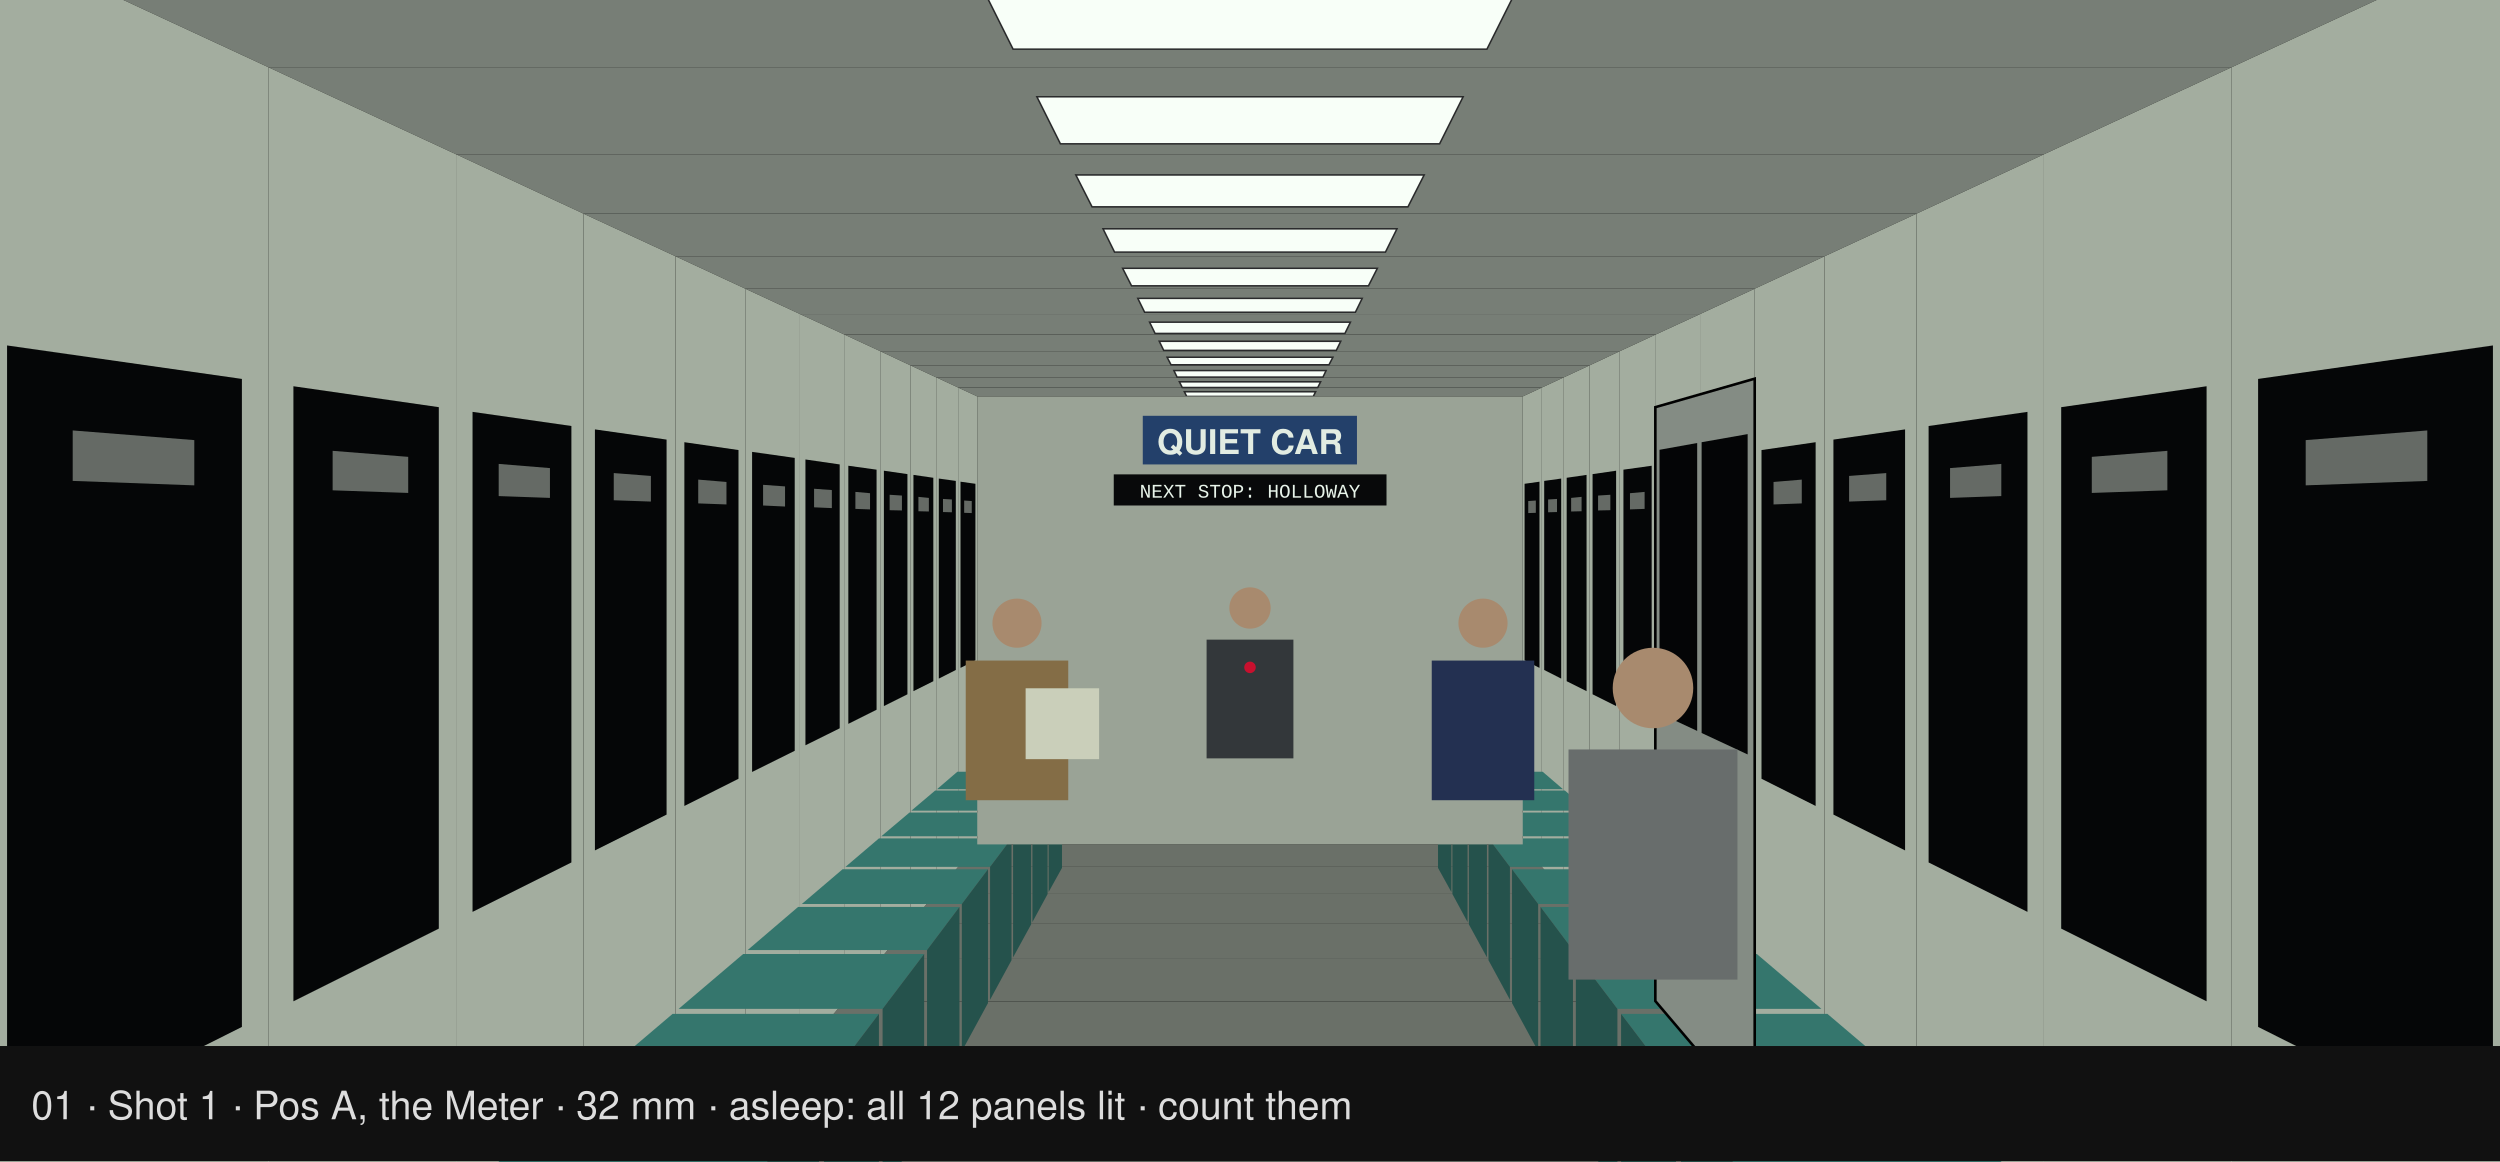
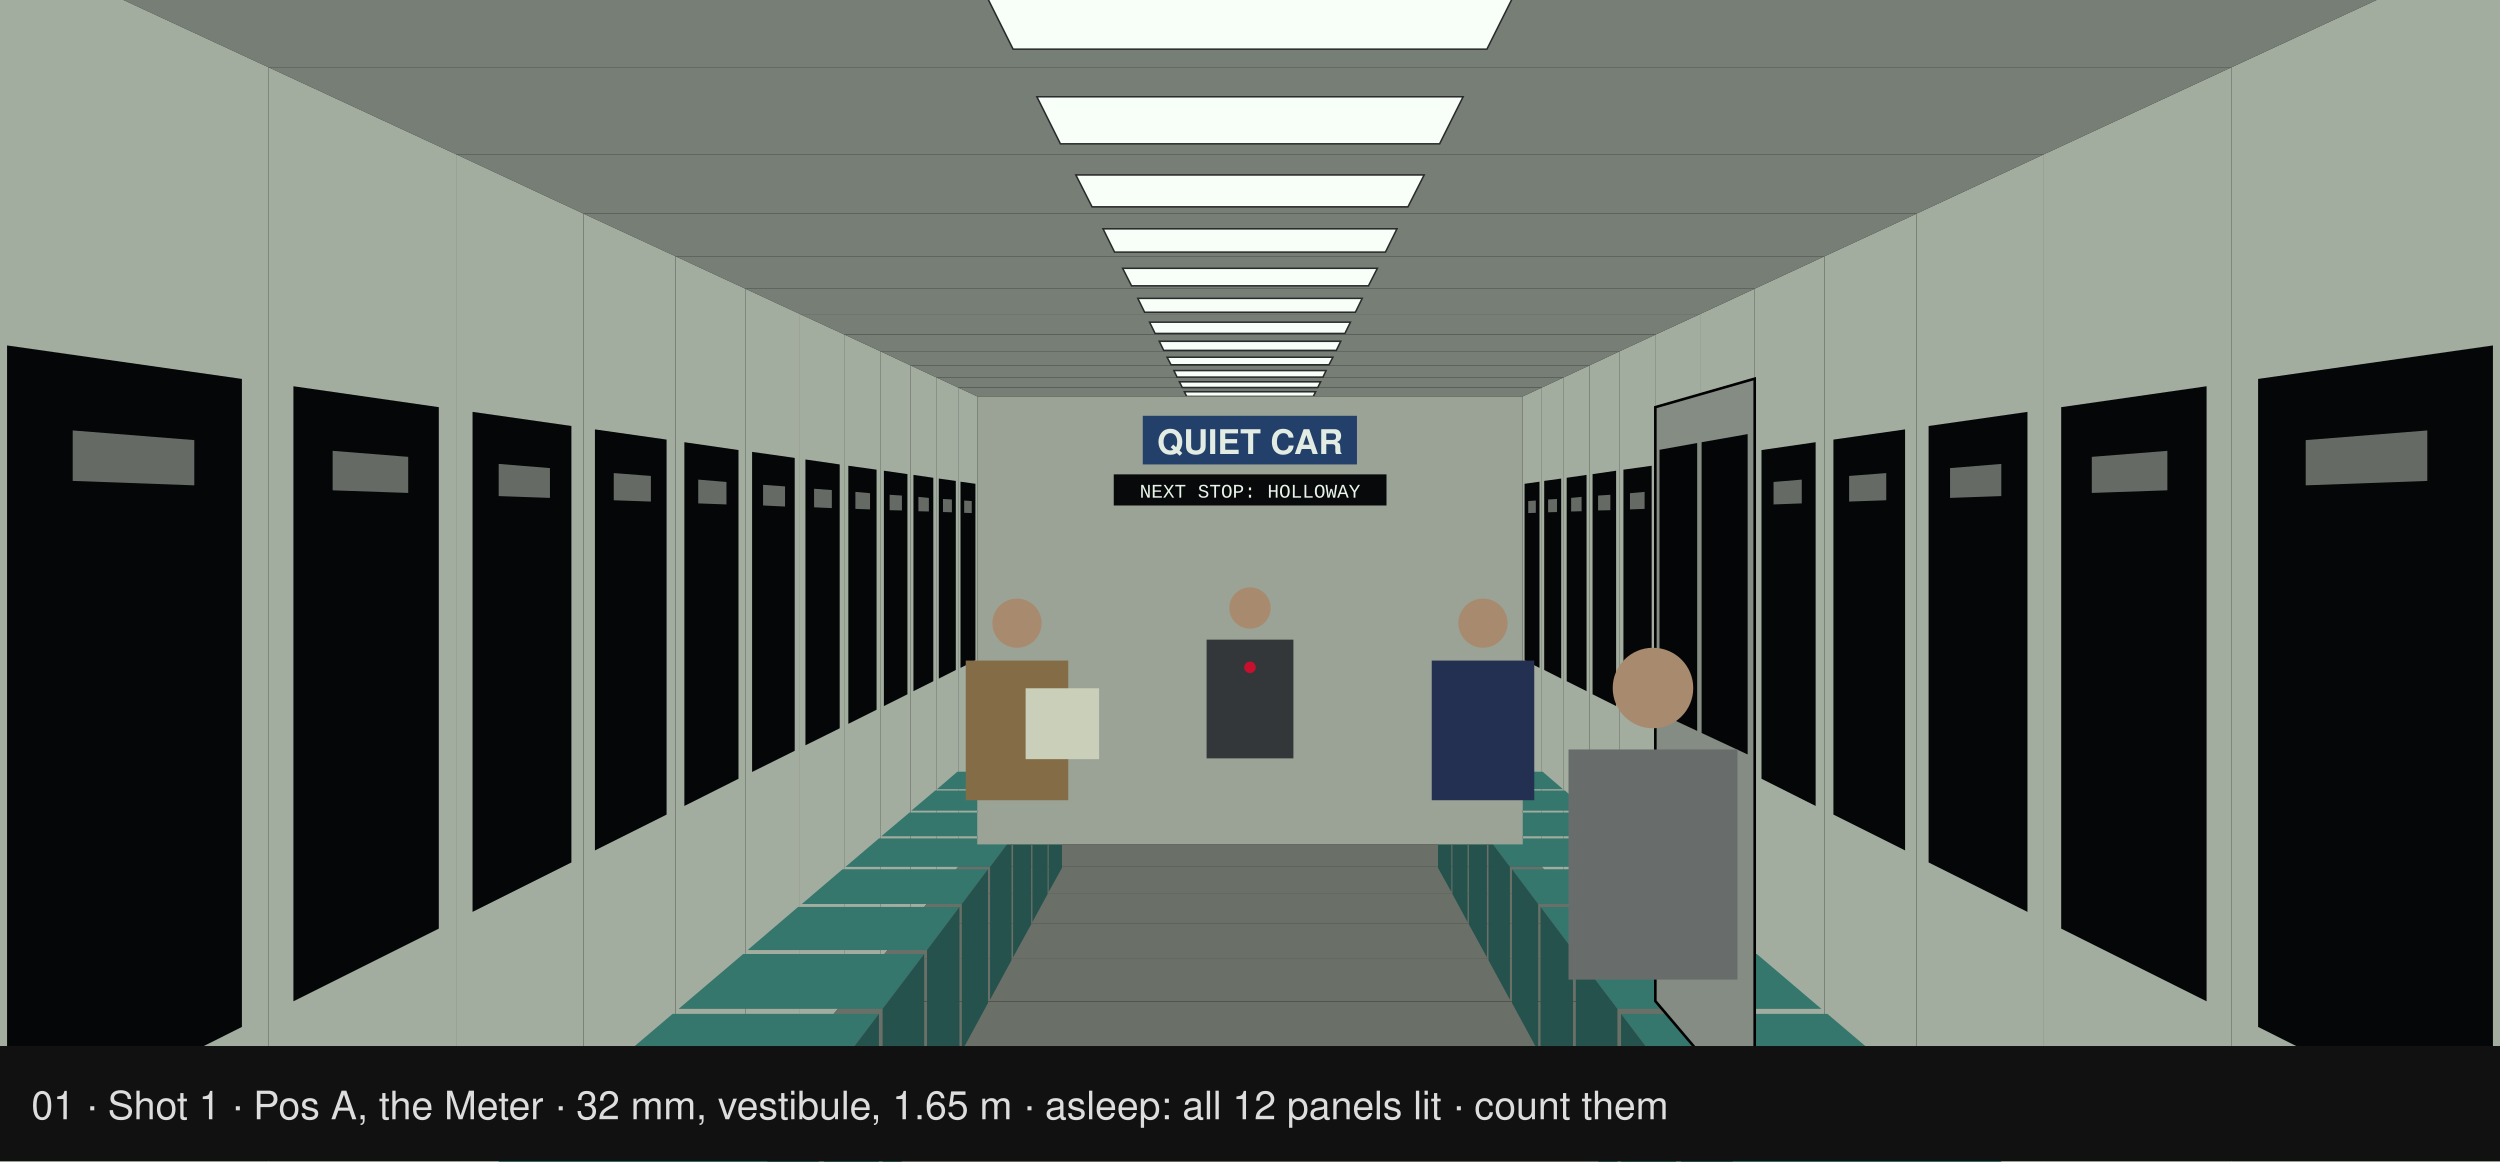
<svg xmlns="http://www.w3.org/2000/svg" viewBox="0 0 956 444" width="956" height="444">
  <defs>
    <radialGradient id="phone">
      <stop offset="0" stop-color="#9cc4ff" stop-opacity="0.9" />
      <stop offset="1" stop-color="#9cc4ff" stop-opacity="0" />
    </radialGradient>
    <radialGradient id="phoneface" cx="0.5" cy="1" r="0.9">
      <stop offset="0" stop-color="#a9cbff" stop-opacity="0.75" />
      <stop offset="1" stop-color="#a9cbff" stop-opacity="0" />
    </radialGradient>
    <linearGradient id="topdown" x1="0" y1="0" x2="0" y2="1">
      <stop offset="0" stop-color="#fff" stop-opacity="0.55" />
      <stop offset="1" stop-color="#fff" stop-opacity="0" />
    </linearGradient>
    <radialGradient id="lamp" cx="0.5" cy="0" r="1">
      <stop offset="0" stop-color="#e6f6f8" stop-opacity="0.95" />
      <stop offset="0.6" stop-color="#9fb8bd" stop-opacity="0.25" />
      <stop offset="1" stop-color="#000" stop-opacity="0" />
    </radialGradient>
  </defs>
  <g>
    <rect width="956" height="400" fill="#000" />
    <polygon points="366.4,331.5 589.6,331.5 582.3,322.9 373.7,322.9" fill="#6a7068" />
    <polygon points="366.4,148.2 589.6,148.2 582.3,151.6 373.7,151.6" fill="#777e76" />
    <polygon points="366.4,331.5 366.4,148.2 373.7,151.6 373.7,322.9" fill="#a3ad9f" />
    <polygon points="367.3,255.4 367.3,184.2 373.0,185.0 373.0,252.5" fill="#050607" />
    <polygon points="368.7,196.1 368.7,191.4 371.6,191.6 371.6,196.2" fill="#656a65" />
    <polygon points="589.6,331.5 589.6,148.2 582.3,151.6 582.3,322.9" fill="#a3ad9f" />
    <polygon points="588.7,255.4 588.7,184.2 583.0,185.0 583.0,252.5" fill="#050607" />
    <polygon points="587.3,196.1 587.3,191.4 584.4,191.6 584.4,196.2" fill="#656a65" />
    <polygon points="452.9,149.8 503.1,149.8 502.2,151.6 453.8,151.6" fill="#f8fff8" stroke="#2a2b2c" stroke-width="0.6" />
    <polygon points="358.0,341.5 598.0,341.5 589.6,331.5 366.4,331.5" fill="#6a7068" />
    <polygon points="358.0,144.3 598.0,144.3 589.6,148.2 366.4,148.2" fill="#777e76" />
    <polygon points="358.0,341.5 358.0,144.3 366.4,148.2 366.4,331.5" fill="#a3ad9f" />
    <polygon points="359.0,259.5 359.0,183.0 365.5,183.9 365.5,256.2" fill="#050607" />
    <polygon points="360.6,195.8 360.6,190.8 364.0,191.0 364.0,195.9" fill="#656a65" />
    <polygon points="598.0,341.5 598.0,144.3 589.6,148.2 589.6,331.5" fill="#a3ad9f" />
    <polygon points="597.0,259.5 597.0,183.0 590.5,183.9 590.5,256.2" fill="#050607" />
    <polygon points="595.4,195.8 595.4,190.8 592.0,191.0 592.0,195.9" fill="#656a65" />
    <polygon points="358.3,301.8 401.0,301.8 406.1,295.1 366.1,295.1" fill="#35766d" />
    <polygon points="401.0,341.1 401.0,301.8 406.1,295.1 406.1,331.9" fill="#25524c" />
    <polygon points="597.7,301.8 555.0,301.8 549.9,295.1 589.9,295.1" fill="#35766d" />
    <polygon points="555.0,341.1 555.0,301.8 549.9,295.1 549.9,331.9" fill="#25524c" />
    <polygon points="451.0,146.0 505.0,146.0 503.9,148.2 452.1,148.2" fill="#f8fff8" stroke="#2a2b2c" stroke-width="0.6" />
    <polygon points="348.1,353.0 607.9,353.0 598.0,341.5 358.0,341.5" fill="#6a7068" />
    <polygon points="348.1,139.7 607.9,139.7 598.0,144.3 358.0,144.3" fill="#777e76" />
    <polygon points="348.1,353.0 348.1,139.7 358.0,144.3 358.0,341.5" fill="#a3ad9f" />
    <polygon points="349.3,264.3 349.3,181.6 356.9,182.7 356.9,260.5" fill="#050607" />
    <polygon points="351.2,195.5 351.2,190.0 355.2,190.4 355.2,195.6" fill="#656a65" />
    <polygon points="607.9,353.0 607.9,139.7 598.0,144.3 598.0,341.5" fill="#a3ad9f" />
    <polygon points="606.7,264.3 606.7,181.6 599.1,182.7 599.1,260.5" fill="#050607" />
    <polygon points="604.8,195.5 604.8,190.0 600.8,190.4 600.8,195.6" fill="#656a65" />
    <polygon points="348.5,310.0 394.8,310.0 400.6,302.3 357.6,302.3" fill="#35766d" />
    <polygon points="394.8,352.6 394.8,310.0 400.6,302.3 400.6,341.9" fill="#25524c" />
    <polygon points="607.5,310.0 561.2,310.0 555.4,302.3 598.4,302.3" fill="#35766d" />
    <polygon points="561.2,352.6 561.2,310.0 555.4,302.3 555.4,341.9" fill="#25524c" />
    <polygon points="448.9,141.7 507.1,141.7 505.9,144.2 450.1,144.2" fill="#f8fff8" stroke="#2a2b2c" stroke-width="0.6" />
    <polygon points="336.6,366.7 619.4,366.7 607.9,353.0 348.1,353.0" fill="#6a7068" />
    <polygon points="336.6,134.3 619.4,134.3 607.9,139.7 348.1,139.7" fill="#777e76" />
    <polygon points="336.6,366.7 336.6,134.3 348.1,139.7 348.1,353.0" fill="#a3ad9f" />
    <polygon points="338.0,270.0 338.0,180.0 347.0,181.3 347.0,265.5" fill="#050607" />
    <polygon points="340.2,195.1 340.2,189.2 344.9,189.5 344.9,195.2" fill="#656a65" />
    <polygon points="619.4,366.7 619.4,134.3 607.9,139.7 607.9,353.0" fill="#a3ad9f" />
    <polygon points="618.0,270.0 618.0,180.0 609.0,181.3 609.0,265.5" fill="#050607" />
    <polygon points="615.8,195.1 615.8,189.2 611.1,189.5 611.1,195.2" fill="#656a65" />
    <polygon points="337.0,319.8 387.4,319.8 394.3,310.7 347.8,310.7" fill="#35766d" />
    <polygon points="387.4,366.1 387.4,319.8 394.3,310.7 394.3,353.5" fill="#25524c" />
    <polygon points="619.0,319.8 568.6,319.8 561.7,310.7 608.2,310.7" fill="#35766d" />
    <polygon points="568.6,366.1 568.6,319.8 561.7,310.7 561.7,353.5" fill="#25524c" />
    <polygon points="446.3,136.6 509.7,136.6 508.2,139.5 447.8,139.5" fill="#f8fff8" stroke="#2a2b2c" stroke-width="0.6" />
    <polygon points="322.8,383.0 633.2,383.0 619.4,366.7 336.6,366.7" fill="#6a7068" />
    <polygon points="322.8,127.9 633.2,127.9 619.4,134.3 336.6,134.3" fill="#777e76" />
    <polygon points="322.8,383.0 322.8,127.9 336.6,134.3 336.6,366.7" fill="#a3ad9f" />
    <polygon points="324.4,276.8 324.4,178.1 335.2,179.6 335.2,271.4" fill="#050607" />
    <polygon points="327.1,194.6 327.1,188.1 332.7,188.6 332.7,194.8" fill="#656a65" />
    <polygon points="633.2,383.0 633.2,127.9 619.4,134.3 619.4,366.7" fill="#a3ad9f" />
    <polygon points="631.6,276.8 631.6,178.1 620.8,179.6 620.8,271.4" fill="#050607" />
    <polygon points="628.9,194.6 628.9,188.1 623.3,188.6 623.3,194.8" fill="#656a65" />
    <polygon points="323.3,331.5 378.6,331.5 386.8,320.6 336.1,320.6" fill="#35766d" />
    <polygon points="378.6,382.3 378.6,331.5 386.8,320.6 386.8,367.2" fill="#25524c" />
    <polygon points="632.7,331.5 577.4,331.5 569.2,320.6 619.9,320.6" fill="#35766d" />
    <polygon points="577.4,382.3 577.4,331.5 569.2,320.6 569.2,367.2" fill="#25524c" />
    <polygon points="443.3,130.5 512.7,130.5 511.0,134.0 445.0,134.0" fill="#f8fff8" stroke="#2a2b2c" stroke-width="0.6" />
    <polygon points="305.9,402.8 650.1,402.8 633.2,383.0 322.8,383.0" fill="#6a7068" />
    <polygon points="305.9,120.1 650.1,120.1 633.2,127.9 322.8,127.9" fill="#777e76" />
    <polygon points="305.9,402.8 305.9,120.1 322.8,127.9 322.8,383.0" fill="#a3ad9f" />
    <polygon points="308.0,285.0 308.0,175.7 321.1,177.6 321.1,278.5" fill="#050607" />
    <polygon points="311.3,194.0 311.3,186.9 318.1,187.4 318.1,194.3" fill="#656a65" />
    <polygon points="650.1,402.8 650.1,120.1 633.2,127.9 633.2,383.0" fill="#a3ad9f" />
    <polygon points="648.0,285.0 648.0,175.7 634.9,177.6 634.9,278.5" fill="#050607" />
    <polygon points="644.7,194.0 644.7,186.9 637.9,187.4 637.9,194.3" fill="#656a65" />
    <polygon points="306.6,345.7 367.8,345.7 377.8,332.4 322.2,332.4" fill="#35766d" />
    <polygon points="367.8,402.0 367.8,345.7 377.8,332.4 377.8,383.6" fill="#25524c" />
    <polygon points="649.4,345.7 588.2,345.7 578.2,332.4 633.8,332.4" fill="#35766d" />
    <polygon points="588.2,402.0 588.2,345.7 578.2,332.4 578.2,383.6" fill="#25524c" />
    <polygon points="439.6,123.2 516.4,123.2 514.3,127.5 441.7,127.5" fill="#f8fff8" stroke="#2a2b2c" stroke-width="0.6" />
    <polygon points="285.0,427.4 671.0,427.4 650.1,402.8 305.9,402.8" fill="#6a7068" />
    <polygon points="285.0,110.4 671.0,110.4 650.1,120.1 305.9,120.1" fill="#777e76" />
    <polygon points="285.0,427.4 285.0,110.4 305.9,120.1 305.9,402.8" fill="#a3ad9f" />
    <polygon points="287.6,295.2 287.6,172.8 303.9,175.1 303.9,287.1" fill="#050607" />
    <polygon points="291.8,193.3 291.8,185.4 300.2,186.0 300.2,193.7" fill="#656a65" />
    <polygon points="671.0,427.4 671.0,110.4 650.1,120.1 650.1,402.8" fill="#a3ad9f" />
    <polygon points="668.4,295.2 668.4,172.8 652.1,175.1 652.1,287.1" fill="#050607" />
    <polygon points="664.2,193.3 664.2,185.4 655.8,186.0 655.8,193.7" fill="#656a65" />
    <polygon points="285.9,363.3 354.5,363.3 366.9,346.8 305.2,346.8" fill="#35766d" />
    <polygon points="354.5,426.4 354.5,363.3 366.9,346.8 366.9,403.6" fill="#25524c" />
    <polygon points="670.1,363.3 601.5,363.3 589.1,346.8 650.8,346.8" fill="#35766d" />
    <polygon points="601.5,426.4 601.5,363.3 589.1,346.8 589.1,403.6" fill="#25524c" />
    <polygon points="435.1,114.1 520.9,114.1 518.3,119.4 437.7,119.4" fill="#f8fff8" stroke="#2a2b2c" stroke-width="0.6" />
    <polygon points="258.3,458.9 697.7,458.9 671.0,427.4 285.0,427.4" fill="#6a7068" />
    <polygon points="258.3,98.0 697.7,98.0 671.0,110.4 285.0,110.4" fill="#777e76" />
    <polygon points="258.3,458.9 258.3,98.0 285.0,110.4 285.0,427.4" fill="#a3ad9f" />
    <polygon points="261.7,308.2 261.7,169.1 282.4,172.1 282.4,297.8" fill="#050607" />
    <polygon points="267.0,192.5 267.0,183.4 277.8,184.3 277.8,192.9" fill="#656a65" />
    <polygon points="697.7,458.9 697.7,98.0 671.0,110.4 671.0,427.4" fill="#a3ad9f" />
    <polygon points="694.3,308.2 694.3,169.1 673.6,172.1 673.6,297.8" fill="#050607" />
    <polygon points="689.0,192.5 689.0,183.4 678.2,184.3 678.2,192.9" fill="#656a65" />
    <polygon points="259.5,385.8 337.5,385.8 353.4,364.8 284.2,364.8" fill="#35766d" />
    <polygon points="337.5,457.6 337.5,385.8 353.4,364.8 353.4,428.4" fill="#25524c" />
    <polygon points="696.5,385.8 618.5,385.8 602.6,364.8 671.8,364.8" fill="#35766d" />
    <polygon points="618.5,457.6 618.5,385.8 602.6,364.8 602.6,428.4" fill="#25524c" />
    <polygon points="429.3,102.6 526.7,102.6 523.3,109.3 432.7,109.3" fill="#f8fff8" stroke="#2a2b2c" stroke-width="0.6" />
    <polygon points="223.1,500.4 732.9,500.4 697.7,458.9 258.3,458.9" fill="#6a7068" />
    <polygon points="223.1,81.7 732.9,81.7 697.7,98.0 258.3,98.0" fill="#777e76" />
    <polygon points="223.1,500.4 223.1,81.7 258.3,98.0 258.3,458.9" fill="#a3ad9f" />
    <polygon points="227.5,325.2 227.5,164.2 254.9,168.1 254.9,311.5" fill="#050607" />
    <polygon points="234.7,191.3 234.7,180.9 248.9,182.0 248.9,191.8" fill="#656a65" />
    <polygon points="732.9,500.4 732.9,81.7 697.7,98.0 697.7,458.9" fill="#a3ad9f" />
    <polygon points="728.5,325.2 728.5,164.2 701.1,168.1 701.1,311.5" fill="#050607" />
    <polygon points="721.3,191.3 721.3,180.9 707.1,182.0 707.1,191.8" fill="#656a65" />
    <polygon points="224.6,415.4 315.1,415.4 336.1,387.7 257.2,387.7" fill="#35766d" />
    <polygon points="315.1,498.7 315.1,415.4 336.1,387.7 336.1,460.2" fill="#25524c" />
    <polygon points="731.4,415.4 640.9,415.4 619.9,387.7 698.8,387.7" fill="#35766d" />
    <polygon points="640.9,498.7 640.9,415.4 619.9,387.7 619.9,460.2" fill="#25524c" />
    <polygon points="421.8,87.5 534.2,87.5 529.8,96.4 426.2,96.4" fill="#f8fff8" stroke="#2a2b2c" stroke-width="0.6" />
    <polygon points="174.4,557.9 781.6,557.9 732.9,500.4 223.1,500.4" fill="#6a7068" />
    <polygon points="174.4,59.0 781.6,59.0 732.9,81.7 223.1,81.7" fill="#777e76" />
    <polygon points="174.4,557.9 174.4,59.0 223.1,81.7 223.1,500.4" fill="#a3ad9f" />
    <polygon points="180.7,348.7 180.7,157.5 218.5,162.9 218.5,329.8" fill="#050607" />
    <polygon points="190.7,189.7 190.7,177.4 210.3,179.0 210.3,190.4" fill="#656a65" />
    <polygon points="781.6,557.9 781.6,59.0 732.9,81.7 732.9,500.4" fill="#a3ad9f" />
    <polygon points="775.3,348.7 775.3,157.5 737.5,162.9 737.5,329.8" fill="#050607" />
    <polygon points="765.3,189.7 765.3,177.4 745.7,179.0 745.7,190.4" fill="#656a65" />
    <polygon points="176.5,456.3 284.2,456.3 313.2,418.0 221.6,418.0" fill="#35766d" />
    <polygon points="284.2,555.3 284.2,456.3 313.2,418.0 313.2,502.2" fill="#25524c" />
    <polygon points="779.5,456.3 671.8,456.3 642.8,418.0 734.4,418.0" fill="#35766d" />
    <polygon points="671.8,555.3 671.8,456.3 642.8,418.0 642.8,502.2" fill="#25524c" />
    <polygon points="411.4,66.9 544.6,66.9 538.4,79.1 417.6,79.1" fill="#f8fff8" stroke="#2a2b2c" stroke-width="0.6" />
    <polygon points="102.6,642.4 853.4,642.4 781.6,557.9 174.4,557.9" fill="#6a7068" />
    <polygon points="102.6,25.7 853.4,25.7 781.6,59.0 174.4,59.0" fill="#777e76" />
    <polygon points="102.6,642.4 102.6,25.7 174.4,59.0 174.4,557.9" fill="#a3ad9f" />
    <polygon points="112.2,382.9 112.2,147.7 167.8,155.7 167.8,355.1" fill="#050607" />
    <polygon points="127.2,187.5 127.2,172.4 156.1,174.7 156.1,188.5" fill="#656a65" />
    <polygon points="853.4,642.4 853.4,25.7 781.6,59.0 781.6,557.9" fill="#a3ad9f" />
    <polygon points="843.8,382.9 843.8,147.7 788.2,155.7 788.2,355.1" fill="#050607" />
    <polygon points="828.8,187.5 828.8,172.4 799.9,174.7 799.9,188.5" fill="#656a65" />
    <polygon points="105.8,516.3 238.8,516.3 281.4,459.9 172.2,459.9" fill="#35766d" />
    <polygon points="238.8,638.6 238.8,516.3 281.4,459.9 281.4,560.4" fill="#25524c" />
    <polygon points="850.2,516.3 717.2,516.3 674.6,459.9 783.8,459.9" fill="#35766d" />
    <polygon points="717.2,638.6 717.2,516.3 674.6,459.9 674.6,560.4" fill="#25524c" />
    <polygon points="396.5,37.0 559.5,37.0 550.5,55.0 405.5,55.0" fill="#f8fff8" stroke="#2a2b2c" stroke-width="0.6" />
    <polygon points="-13.6,779.4 969.6,779.4 853.4,642.4 102.6,642.4" fill="#6a7068" />
    <polygon points="-13.6,-28.2 969.6,-28.2 853.4,25.7 102.6,25.7" fill="#777e76" />
    <polygon points="-13.6,779.4 -13.6,-28.2 102.6,25.7 102.6,642.4" fill="#a3ad9f" />
    <polygon points="2.7,437.7 2.7,132.1 92.5,144.9 92.5,392.7" fill="#050607" />
    <polygon points="27.8,183.9 27.8,164.6 74.3,168.3 74.3,185.6" fill="#656a65" />
    <polygon points="969.6,779.4 969.6,-28.2 853.4,25.7 853.4,642.4" fill="#a3ad9f" />
    <polygon points="953.3,437.7 953.3,132.1 863.5,144.9 863.5,392.7" fill="#050607" />
    <polygon points="928.2,183.9 928.2,164.6 881.7,168.3 881.7,185.6" fill="#656a65" />
    <polygon points="-8.0,613.1 165.5,613.1 234.5,521.9 99.3,521.9" fill="#35766d" />
    <polygon points="165.5,772.8 165.5,613.1 234.5,521.9 234.5,646.3" fill="#25524c" />
    <polygon points="964.0,613.1 790.5,613.1 721.5,521.9 856.7,521.9" fill="#35766d" />
    <polygon points="790.5,772.8 790.5,613.1 721.5,521.9 721.5,646.3" fill="#25524c" />
    <polygon points="372.9,-10.2 583.1,-10.2 568.6,18.8 387.4,18.8" fill="#f8fff8" stroke="#2a2b2c" stroke-width="0.6" />
    <polygon points="671.0,427.6 671.0,144.8 633.0,155.7 633.0,382.8" fill="#848c84" stroke="#000" stroke-width="1" />
    <polygon points="668.3,288.5 668.3,166.0 650.7,169.1 650.7,280.3" fill="#040506" />
    <polygon points="649.0,279.5 649.0,169.4 634.6,172.0 634.6,272.8" fill="#040506" />
    <polygon points="373.7,322.9 582.3,322.9 582.3,151.6 373.7,151.6" fill="#9aa396" />
    <rect x="437.0" y="159.0" width="81.9" height="18.6" fill="#23406a" />
    <text x="478.0" y="173.6" font-size="13.0" fill="#e2ece2" text-anchor="middle" font-family="Helvetica,Arial" font-weight="bold">QUIET CAR</text>
    <rect x="425.9" y="181.4" width="104.3" height="11.9" fill="#08090a" />
    <text x="478.0" y="190.3" font-size="7.4" fill="#e8f4ea" text-anchor="middle" font-family="Courier New,monospace">NEXT STOP: HOLLOWAY</text>
    <polygon points="461.4,290.0 461.4,244.6 494.6,244.6 494.6,290.0" fill="#33373a" />
    <circle cx="478.0" cy="232.5" r="7.9" fill="#a88a6e" />
    <circle cx="478.0" cy="255.2" r="2.2" fill="#c8102e" />
    <polygon points="369.3,306.0 369.3,252.6 408.5,252.6 408.5,306.0" fill="#846d46" />
    <circle cx="388.9" cy="238.3" r="9.4" fill="#a88a6e" />
    <rect x="392.2" y="263.2" width="28.1" height="27.1" fill="#cacfba" />
    <polygon points="547.5,306.0 547.5,252.6 586.7,252.6 586.7,306.0" fill="#233051" />
    <circle cx="567.1" cy="238.3" r="9.4" fill="#a88a6e" />
    <polygon points="599.8,374.6 599.8,286.6 664.4,286.6 664.4,374.6" fill="#686d6c" />
    <circle cx="632.1" cy="263.1" r="15.4" fill="#a88a6e" />
  </g>
  <rect y="400" width="956" height="44" fill="#111" />
-   <text x="12" y="428" font-family="Helvetica,Arial" font-size="15" fill="#ddd">01 · Shot 1 · Pos A, the Meter · 32 mm · asleep: all 12 panels lit · count them</text>
+   <text x="12" y="428" font-family="Helvetica,Arial" font-size="15" fill="#ddd">01 · Shot 1 · Pos A, the Meter · 32 mm, vestibule, 1.65 m · asleep: all 12 panels lit · count them</text>
</svg>
